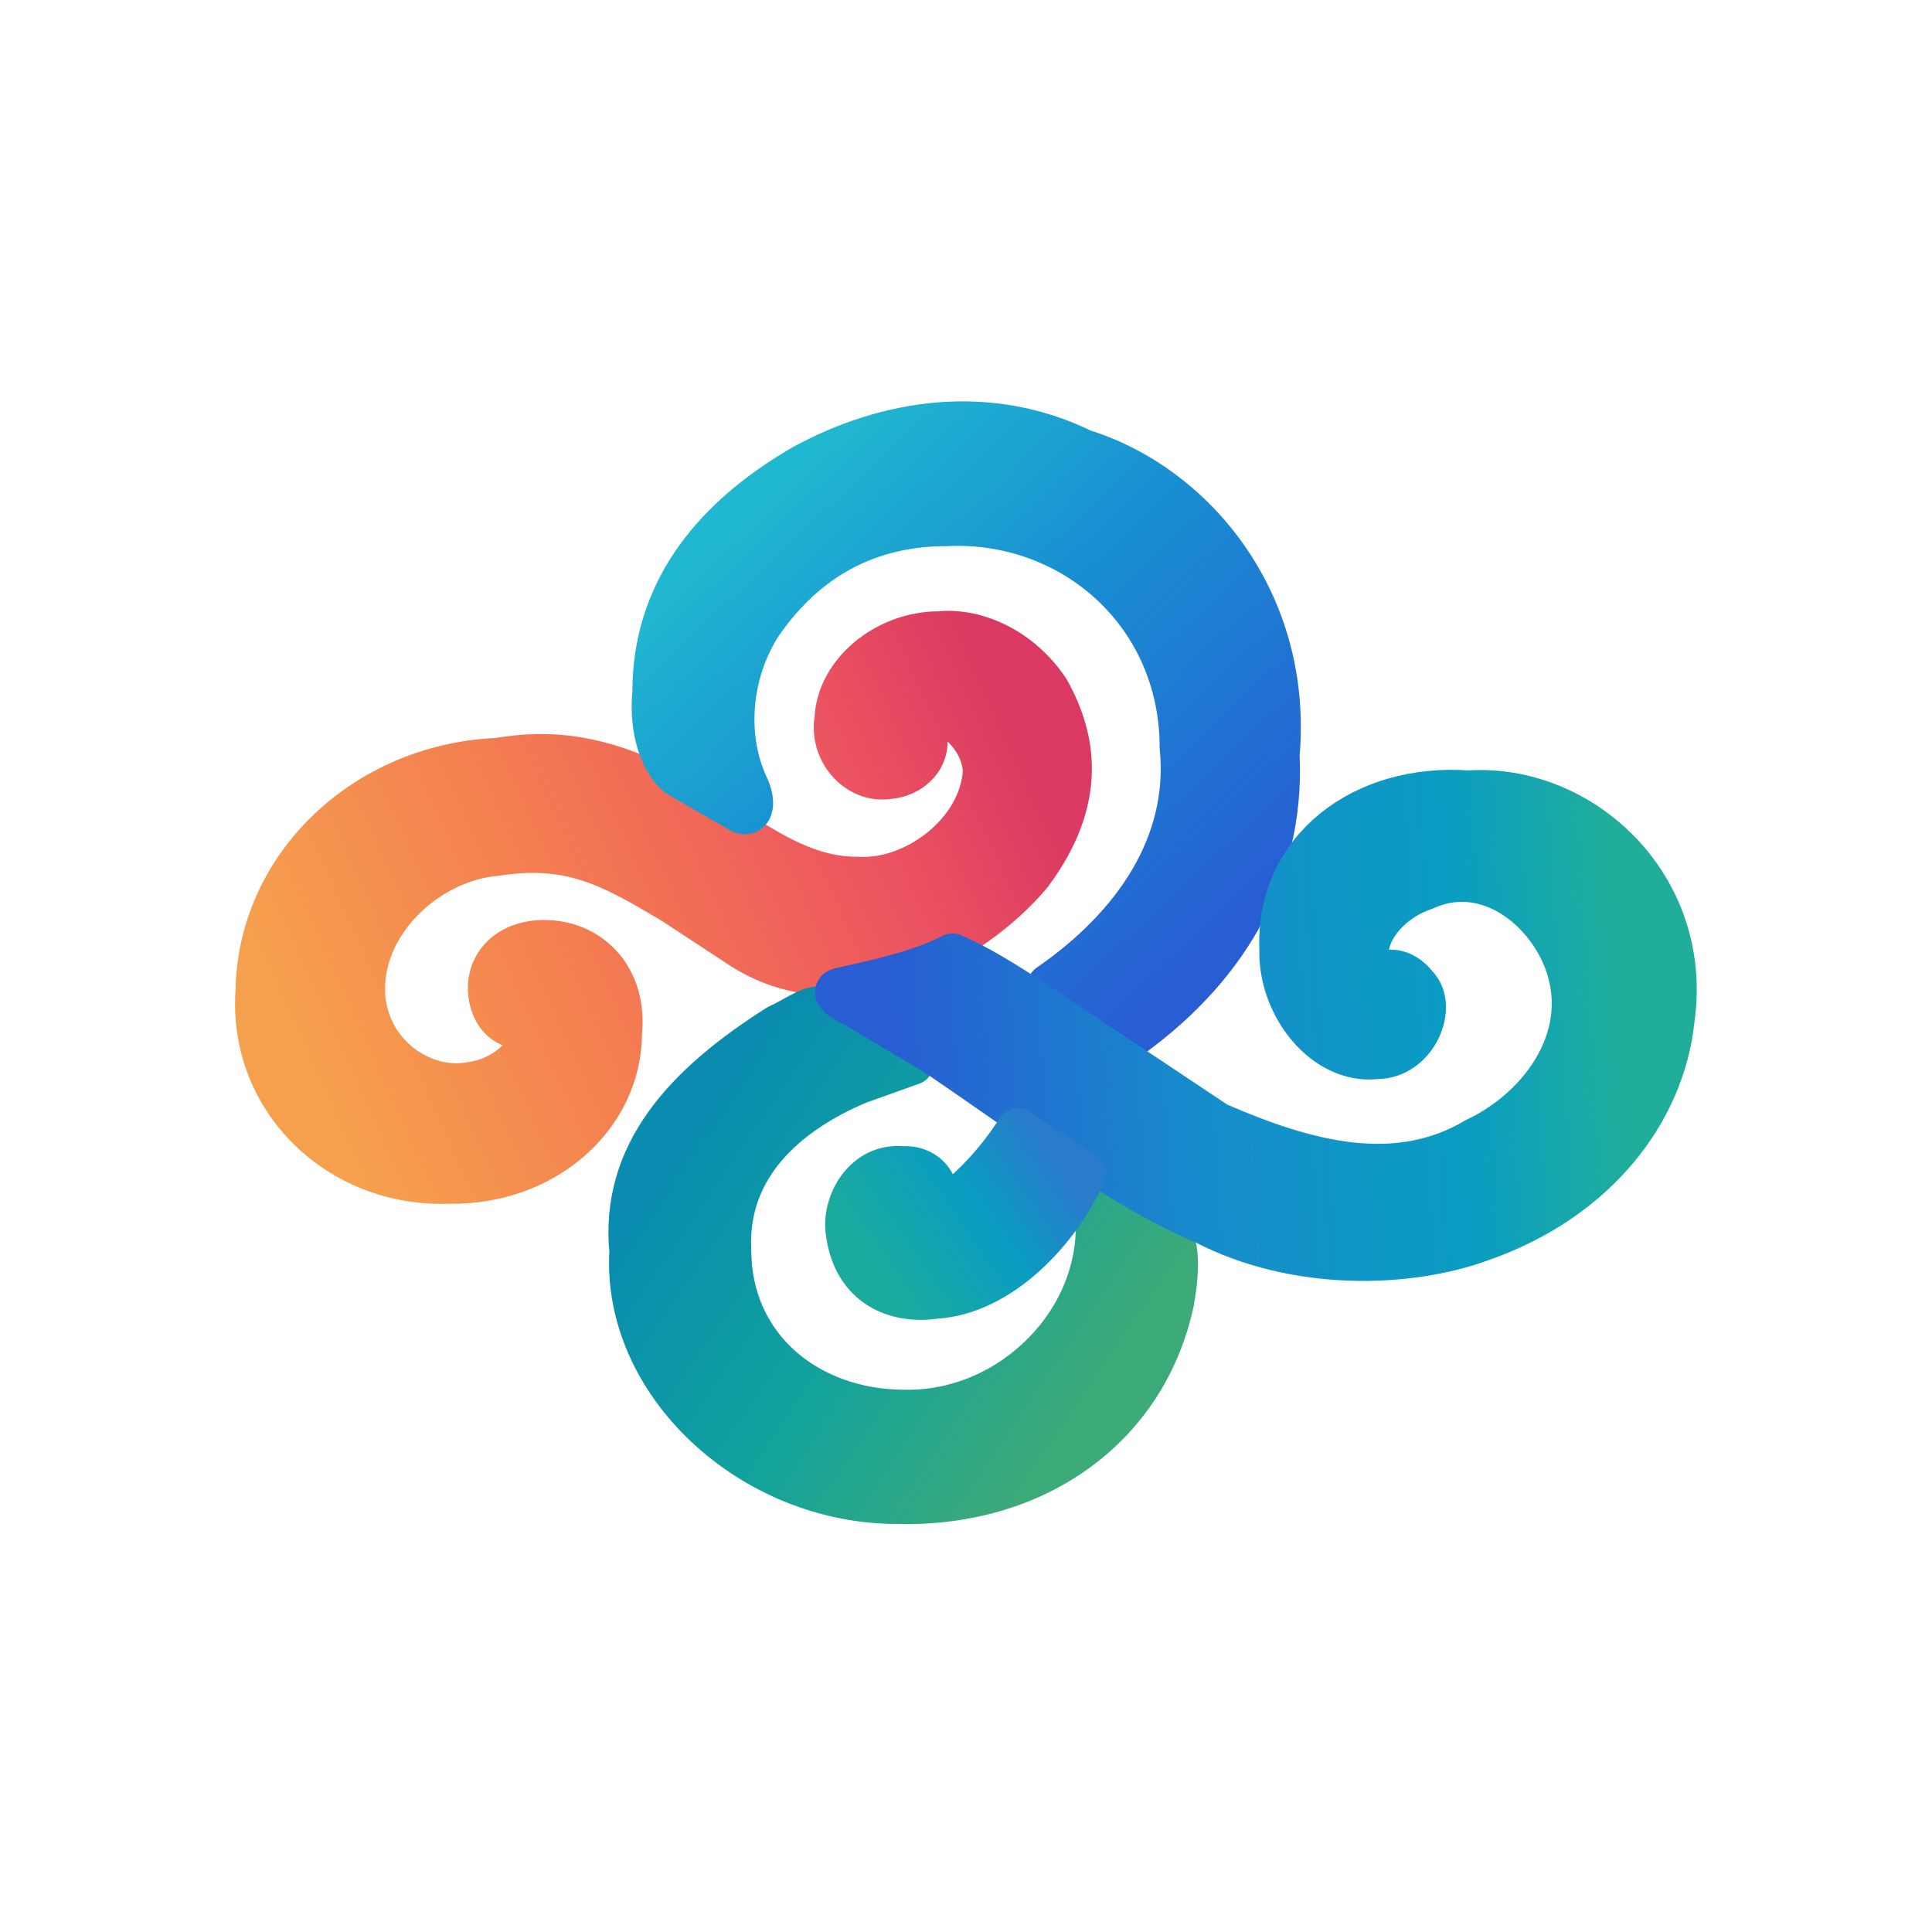
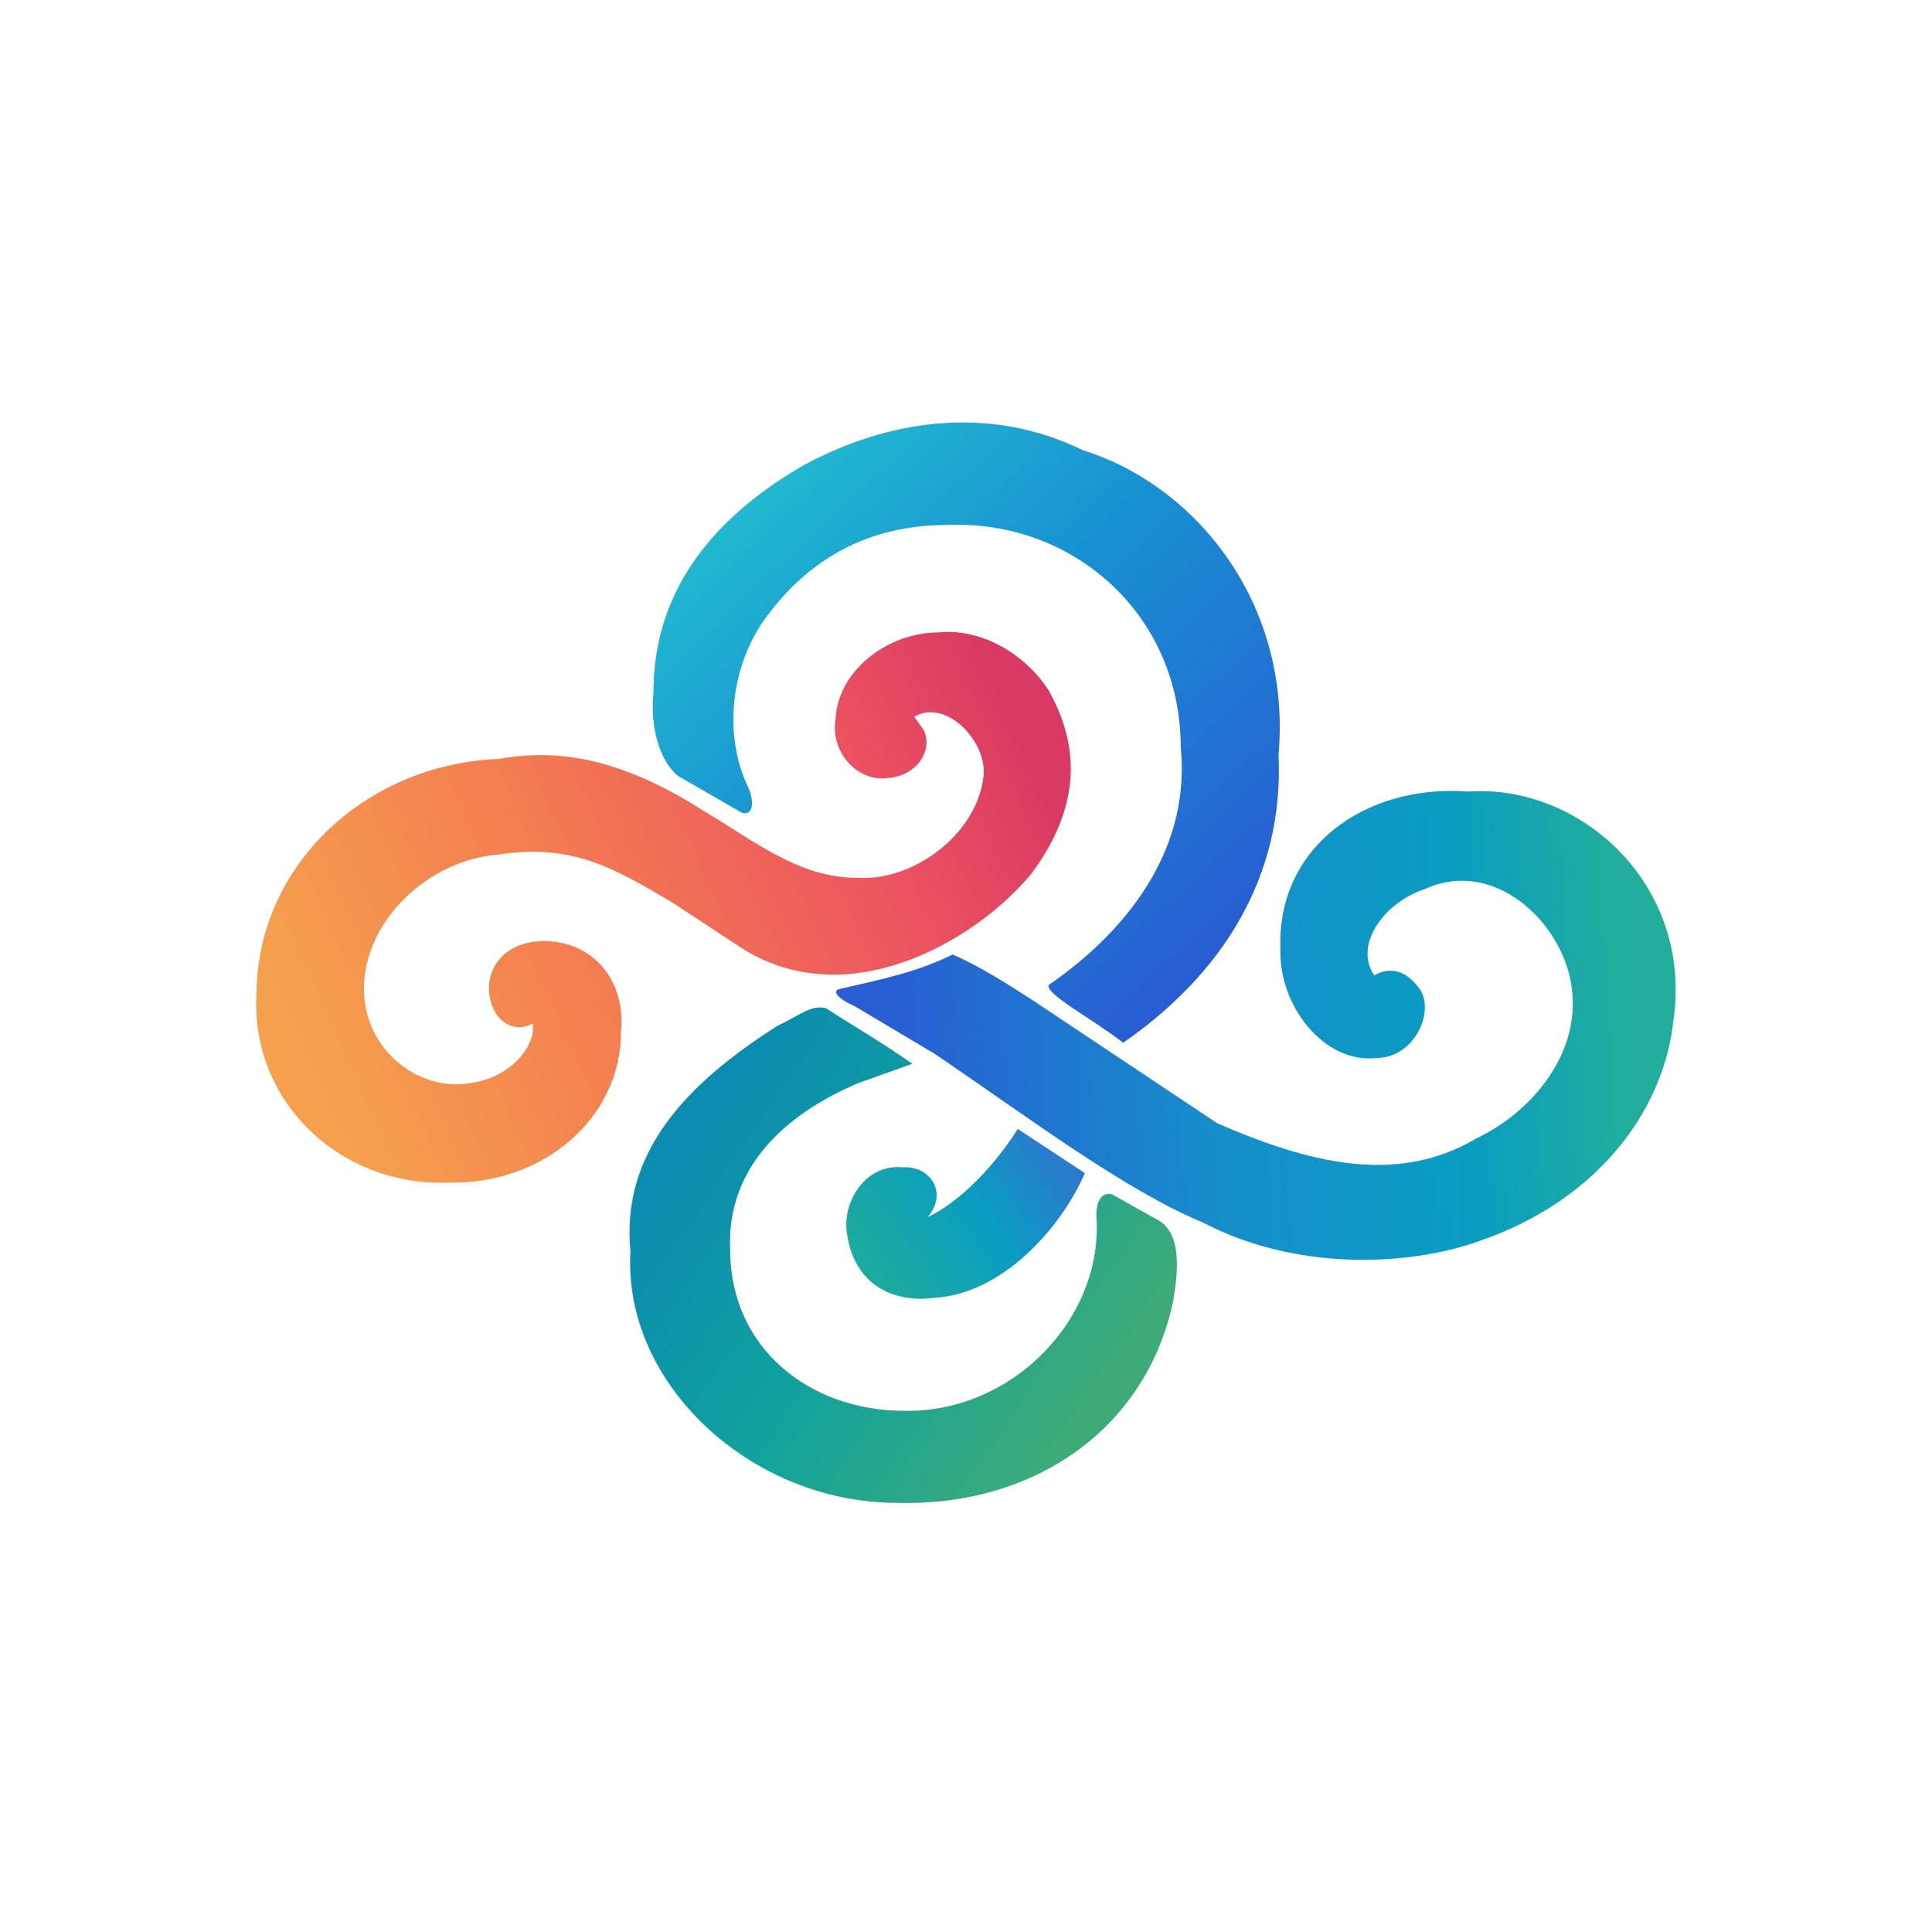
<svg xmlns="http://www.w3.org/2000/svg" width="1024" height="1024" viewBox="0 0 1024 1024">
  <defs>
    <linearGradient id="warm" gradientUnits="userSpaceOnUse" x1="135" y1="575" x2="510" y2="405">
      <stop offset="0" stop-color="#F5A04D" />
      <stop offset="0.38" stop-color="#F47C51" />
      <stop offset="0.78" stop-color="#EC5260" />
      <stop offset="1" stop-color="#D93962" />
    </linearGradient>
    <linearGradient id="crown" gradientUnits="userSpaceOnUse" x1="365" y1="315" x2="594" y2="559">
      <stop offset="0" stop-color="#20B7D0" />
      <stop offset="0.42" stop-color="#188FD2" />
      <stop offset="1" stop-color="#285DD3" />
    </linearGradient>
    <linearGradient id="forward" gradientUnits="userSpaceOnUse" x1="444" y1="562" x2="827" y2="538">
      <stop offset="0" stop-color="#285DD3" />
      <stop offset="0.43" stop-color="#168DCB" />
      <stop offset="0.78" stop-color="#099DC2" />
      <stop offset="1" stop-color="#20AE9B" />
    </linearGradient>
    <linearGradient id="return" gradientUnits="userSpaceOnUse" x1="342" y1="636" x2="546" y2="775">
      <stop offset="0" stop-color="#098CAF" />
      <stop offset="0.51" stop-color="#12A39C" />
      <stop offset="1" stop-color="#3CAA79" />
    </linearGradient>
    <linearGradient id="heart" gradientUnits="userSpaceOnUse" x1="442" y1="706" x2="531" y2="644">
      <stop offset="0" stop-color="#1BAA9E" />
      <stop offset="0.58" stop-color="#099DC2" />
      <stop offset="1" stop-color="#287CCB" />
    </linearGradient>
  </defs>
  <g id="symbol" transform="translate(136 225.43) scale(1.016216) translate(-117 -263)">
-     <path id="warm-current" fill="url(#warm)" stroke="url(#warm)" stroke-width="22" stroke-linejoin="round" d="M530 401 C516 380 493 369 473 371 C445 371 420 392 419 416 C416 433 430 449 446 447 C461 446 470 433 465 422 L460 415 C477 405 499 429 496 447 C492 477 459 501 430 499 C400 499 377 480 350 464 C300 432 267 433 243 437 C173 440 118 493 117 558 C113 615 160 660 217 658 C268 659 307 623 307 580 C310 551 291 532 267 532 C246 532 235 547 239 563 C242 575 252 580 261 575 C263 586 250 603 229 606 C202 611 173 589 173 557 C173 521 207 490 242 487 C281 481 302 493 334 512 L369 535 C424 571 491 533 521 497 C550 458 544 426 530 401 Z" />
-     <path id="return-current" fill="url(#return)" stroke="url(#return)" stroke-width="22" stroke-linejoin="round" d="M389 576 C340 607 307 643 312 694 C308 763 375 825 451 825 C523 827 581 786 595 720 C598 703 599 685 588 678 L563 664 C558 663 555 667 555 675 C559 729 511 778 455 777 C405 777 364 744 364 693 C362 650 393 622 431 606 L459 596 C442 584 426 575 414 567 C406 565 400 571 389 576 Z" />
-     <path id="crown-current" fill="url(#crown)" stroke="url(#crown)" stroke-width="22" stroke-linejoin="round" d="M402 284 C352 313 324 352 324 402 C322 422 328 439 337 446 L370 465 C376 467 377 459 373 451 C361 425 364 392 380 367 C404 332 437 315 477 315 C542 312 599 361 599 431 C604 481 575 524 530 555 C529 560 552 572 569 585 C621 549 653 498 650 435 C657 355 606 294 548 276 C499 252 446 260 402 284 Z" />
-     <path id="forward-current" fill="url(#forward)" stroke="url(#forward)" stroke-width="22" stroke-linejoin="round" d="M856 573 C866 503 808 450 749 454 C694 450 649 484 651 536 C650 566 674 596 701 593 C722 593 733 566 722 555 C715 546 706 546 700 550 C689 534 705 512 726 505 C756 491 786 512 798 539 C816 580 787 619 753 635 C711 660 664 647 618 627 L522 563 C508 554 494 545 480 539 C462 548 443 552 421 557 C417 558 420 562 429 566 L471 591 C521 625 570 662 611 679 C659 704 718 702 756 688 C816 667 851 621 856 573 Z" />
-     <path id="heart-current" fill="url(#heart)" stroke="url(#heart)" stroke-width="22" stroke-linejoin="round" d="M549 653 L514 630 C502 649 484 668 467 676 C478 663 468 649 454 650 C434 648 422 669 425 685 C429 712 450 721 471 718 C505 716 536 683 549 653 Z" />
+     <path id="warm-current" fill="url(#warm)" d="M530 401 C516 380 493 369 473 371 C445 371 420 392 419 416 C416 433 430 449 446 447 C461 446 470 433 465 422 L460 415 C477 405 499 429 496 447 C492 477 459 501 430 499 C400 499 377 480 350 464 C300 432 267 433 243 437 C173 440 118 493 117 558 C113 615 160 660 217 658 C268 659 307 623 307 580 C310 551 291 532 267 532 C246 532 235 547 239 563 C242 575 252 580 261 575 C263 586 250 603 229 606 C202 611 173 589 173 557 C173 521 207 490 242 487 C281 481 302 493 334 512 L369 535 C424 571 491 533 521 497 C550 458 544 426 530 401 Z" />
+     <path id="return-current" fill="url(#return)" d="M389 576 C340 607 307 643 312 694 C308 763 375 825 451 825 C523 827 581 786 595 720 C598 703 599 685 588 678 L563 664 C558 663 555 667 555 675 C559 729 511 778 455 777 C405 777 364 744 364 693 C362 650 393 622 431 606 L459 596 C442 584 426 575 414 567 C406 565 400 571 389 576 Z" />
+     <path id="crown-current" fill="url(#crown)" d="M402 284 C352 313 324 352 324 402 C322 422 328 439 337 446 L370 465 C376 467 377 459 373 451 C361 425 364 392 380 367 C404 332 437 315 477 315 C542 312 599 361 599 431 C604 481 575 524 530 555 C529 560 552 572 569 585 C621 549 653 498 650 435 C657 355 606 294 548 276 C499 252 446 260 402 284 Z" />
+     <path id="forward-current" fill="url(#forward)" d="M856 573 C866 503 808 450 749 454 C694 450 649 484 651 536 C650 566 674 596 701 593 C722 593 733 566 722 555 C715 546 706 546 700 550 C689 534 705 512 726 505 C756 491 786 512 798 539 C816 580 787 619 753 635 C711 660 664 647 618 627 L522 563 C508 554 494 545 480 539 C462 548 443 552 421 557 C417 558 420 562 429 566 L471 591 C521 625 570 662 611 679 C659 704 718 702 756 688 C816 667 851 621 856 573 Z" />
+     <path id="heart-current" fill="url(#heart)" d="M549 653 L514 630 C502 649 484 668 467 676 C478 663 468 649 454 650 C434 648 422 669 425 685 C429 712 450 721 471 718 C505 716 536 683 549 653 Z" />
  </g>
</svg>
